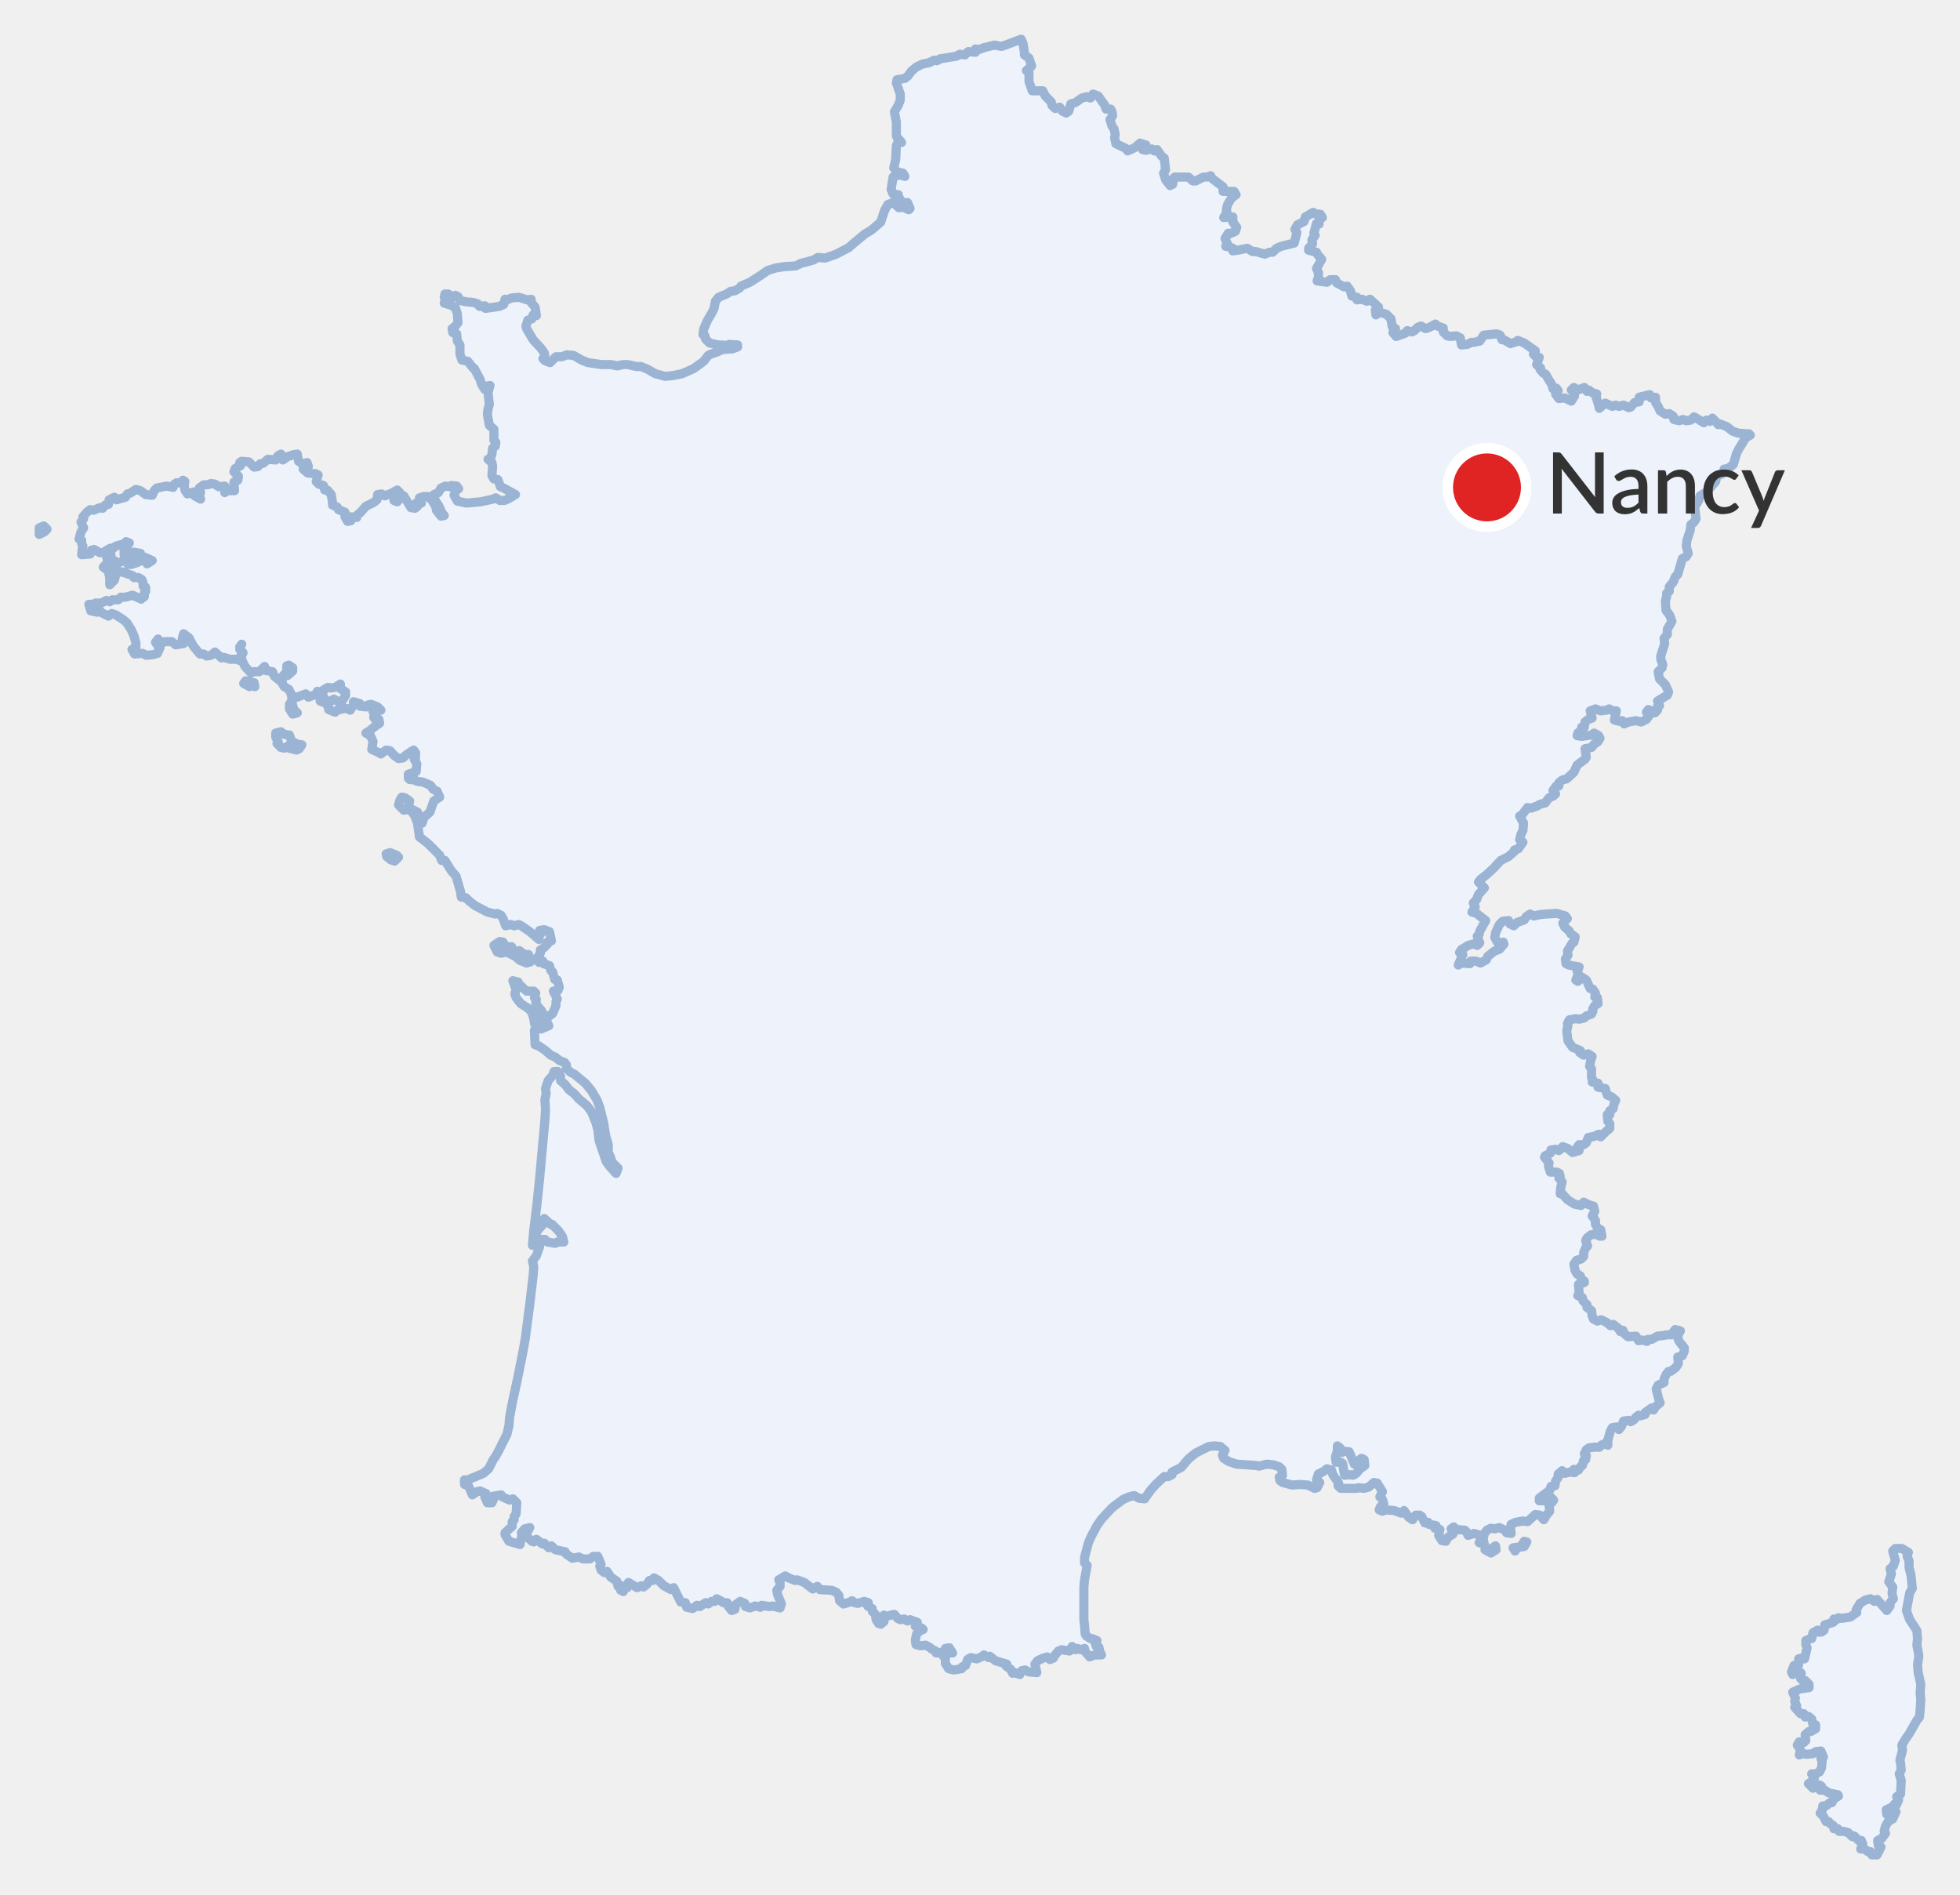
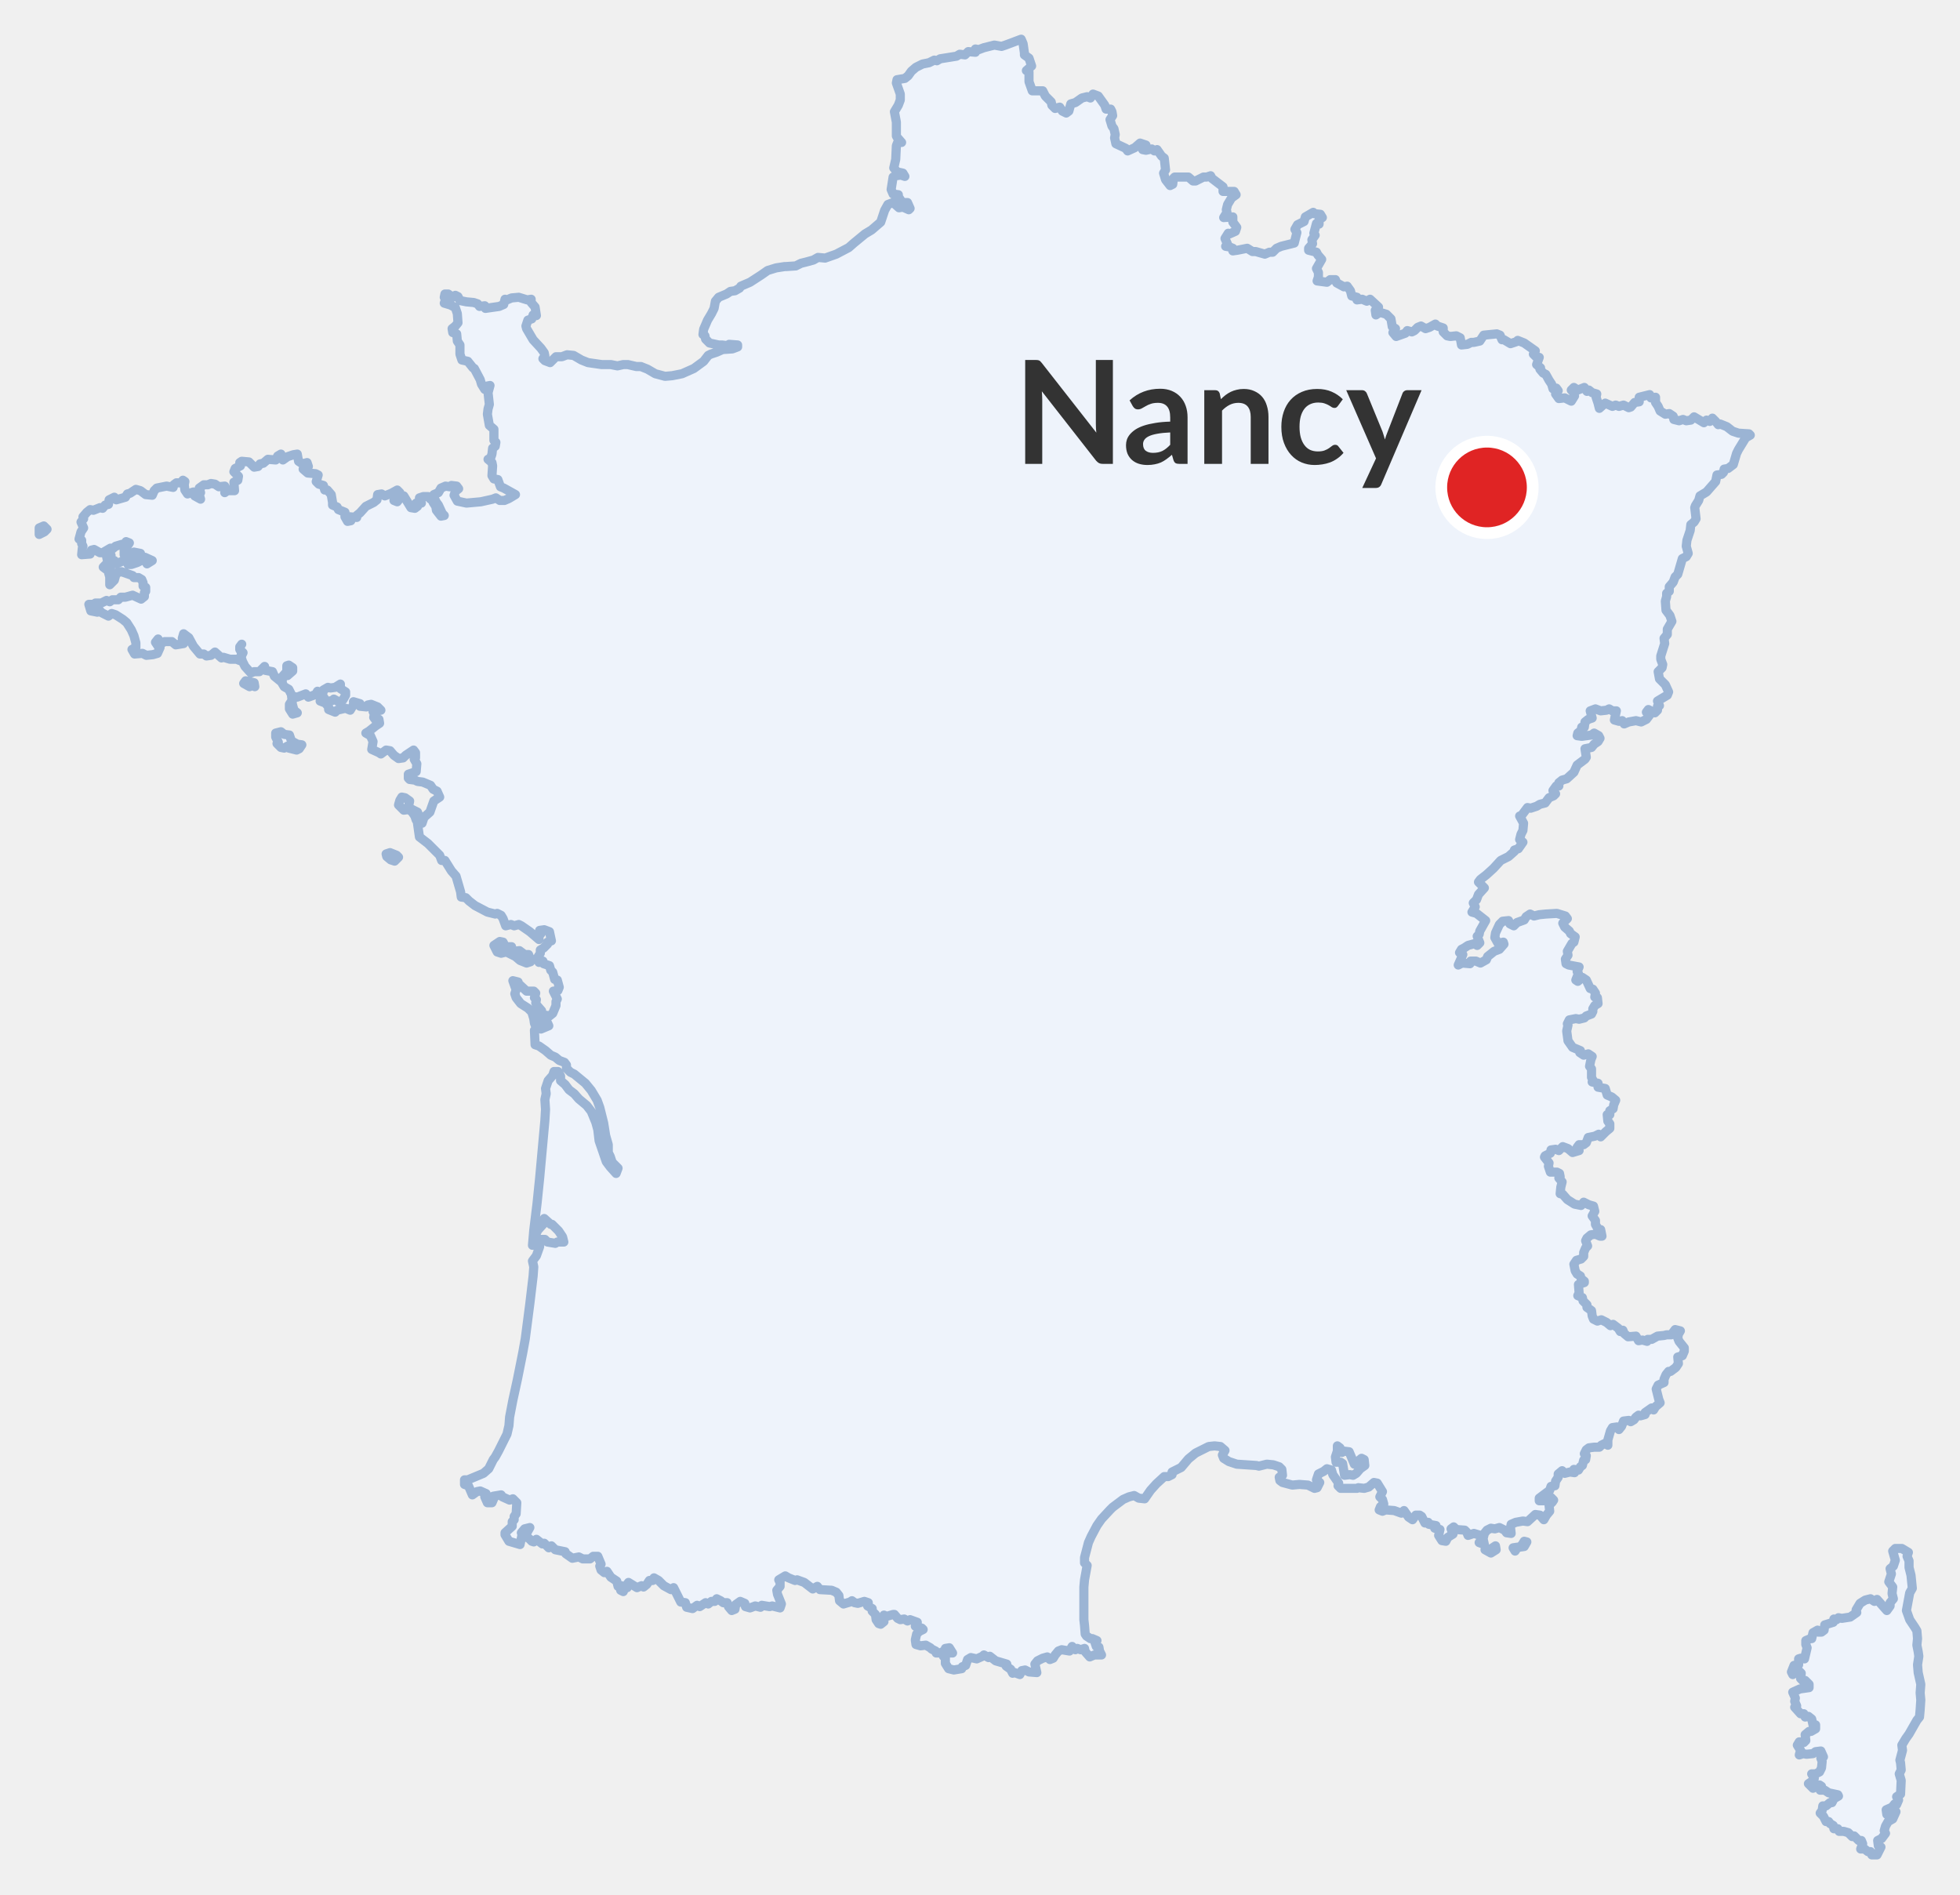
<svg xmlns="http://www.w3.org/2000/svg" viewBox="0 0 300 290" width="300" height="290" role="img" aria-label="Map of France, Nancy">
  <path d="M246.3,108.5 L245.9,108.7 L245.0,108.8 L244.2,108.5 L243.4,108.8 L243.7,109.9 L243.1,110.1 L242.6,110.5 L242.5,111.3 L242.1,111.3 L242.0,111.8 L241.5,112.2 L241.4,112.6 L242.1,112.7 L243.6,112.5 L244.0,112.2 L244.7,112.6 L244.9,113.0 L244.6,113.5 L244.0,113.9 L243.6,114.4 L242.6,114.6 L242.8,115.9 L242.6,116.2 L241.4,117.1 L240.9,118.2 L239.8,119.2 L239.1,119.4 L238.6,119.8 L238.6,120.3 L238.2,120.3 L237.7,121.0 L238.1,121.5 L237.8,121.8 L237.1,122.1 L236.5,122.9 L235.7,123.1 L235.2,123.4 L234.3,123.7 L233.8,123.6 L232.9,124.8 L232.6,124.9 L233.2,126.0 L233.1,127.1 L232.8,127.7 L232.6,128.5 L233.1,128.9 L232.4,129.9 L231.8,130.1 L231.8,130.3 L230.9,131.1 L229.7,131.7 L228.6,132.9 L227.5,133.9 L226.6,134.6 L226.3,135.0 L226.8,135.5 L227.2,135.9 L226.3,136.9 L226.0,137.7 L225.5,138.2 L225.8,138.8 L225.3,139.6 L226.0,139.8 L227.4,140.9 L226.5,142.5 L226.4,143.0 L226.1,143.3 L226.5,144.3 L226.1,144.7 L225.8,144.4 L224.7,144.7 L224.1,145.1 L223.7,145.3 L223.4,145.8 L223.9,146.1 L223.2,147.7 L223.8,147.4 L225.0,147.5 L225.1,147.1 L225.9,147.1 L226.6,147.4 L227.5,146.9 L227.7,146.4 L228.7,145.6 L229.5,145.3 L230.2,144.5 L230.1,144.2 L229.3,144.4 L228.8,143.5 L228.9,142.8 L229.5,141.5 L230.0,141.0 L230.9,140.9 L231.1,141.4 L231.7,141.7 L232.2,141.2 L233.3,140.8 L233.6,140.3 L234.2,139.9 L234.8,140.2 L235.6,140.0 L236.6,139.9 L238.3,139.8 L239.6,140.2 L239.9,140.6 L239.2,141.3 L239.5,141.9 L240.2,142.5 L240.4,142.9 L241.1,143.4 L240.9,144.2 L240.6,144.4 L239.9,145.6 L240.0,146.2 L239.6,146.8 L239.7,147.5 L240.1,147.7 L241.7,148.0 L241.4,148.7 L241.6,149.0 L241.2,150.0 L241.5,150.2 L242.2,149.6 L242.8,150.0 L243.4,151.3 L243.8,151.4 L244.2,152.0 L244.1,152.6 L244.5,152.7 L244.6,153.6 L244.1,153.9 L243.8,154.4 L243.8,154.8 L243.6,155.2 L242.8,155.5 L242.5,155.8 L241.7,156.0 L241.2,155.9 L240.2,156.1 L239.9,156.7 L240.0,156.9 L239.8,157.8 L240.0,159.3 L240.7,160.3 L241.9,160.8 L241.8,161.1 L242.4,161.5 L243.1,161.3 L243.7,161.7 L243.5,162.2 L243.3,163.2 L243.6,163.6 L243.6,164.9 L243.8,165.3 L243.7,165.6 L244.6,165.8 L244.6,166.4 L245.7,166.6 L246.0,167.6 L246.7,167.9 L247.3,168.4 L247.0,169.1 L246.9,169.7 L246.4,170.0 L246.4,170.6 L246.0,170.6 L246.1,171.6 L246.4,172.0 L246.4,172.7 L245.8,173.2 L245.0,174.0 L244.7,173.6 L244.1,173.9 L243.1,174.1 L242.8,174.9 L242.4,175.2 L241.7,175.2 L241.4,175.6 L241.7,176.1 L240.7,176.4 L240.0,175.8 L239.2,175.5 L238.6,176.1 L238.1,175.9 L237.4,176.0 L237.3,176.5 L236.5,176.9 L236.4,177.1 L237.1,178.0 L237.0,178.5 L237.3,179.4 L238.3,179.4 L238.7,179.6 L238.8,180.1 L238.6,180.3 L239.1,180.9 L238.9,181.7 L238.8,182.7 L239.2,182.8 L239.9,183.6 L241.0,184.3 L242.0,184.5 L242.4,184.0 L243.2,184.4 L243.9,184.6 L244.1,185.4 L243.7,186.1 L244.2,186.8 L244.2,187.4 L244.6,188.1 L245.0,188.2 L245.2,189.2 L244.9,189.2 L244.2,188.9 L243.5,189.0 L242.9,189.5 L242.7,189.9 L243.0,190.7 L242.7,191.0 L242.4,191.7 L242.4,192.3 L242.0,192.7 L241.3,192.9 L240.9,193.5 L241.1,194.5 L241.4,195.0 L241.9,195.3 L242.0,195.7 L242.5,196.1 L242.5,196.3 L241.6,196.6 L241.7,197.9 L241.5,198.3 L242.2,198.6 L242.3,199.1 L242.9,199.7 L242.9,200.1 L243.6,200.6 L243.7,201.4 L243.9,201.9 L244.5,202.2 L245.1,202.0 L245.9,202.4 L246.5,202.9 L246.9,202.7 L247.7,203.3 L248.0,203.8 L248.4,203.6 L248.6,204.1 L249.2,204.6 L250.4,204.5 L250.8,205.2 L251.4,205.1 L252.1,205.3 L252.2,205.0 L252.8,205.0 L253.7,204.5 L254.7,204.4 L255.1,204.3 L255.8,204.3 L256.4,203.5 L257.2,203.7 L256.9,204.2 L256.8,204.8 L257.0,205.3 L257.8,206.3 L257.8,206.8 L257.5,207.5 L256.8,207.7 L256.9,208.7 L256.5,209.3 L255.7,209.9 L255.4,209.9 L255.0,210.4 L254.7,211.1 L254.7,211.6 L253.8,212.0 L253.5,212.6 L253.9,214.2 L254.1,214.7 L253.4,215.3 L253.1,215.8 L252.8,215.5 L251.8,216.2 L251.8,216.5 L251.1,216.7 L250.8,216.6 L250.4,216.9 L250.1,217.3 L249.6,217.6 L249.3,217.4 L248.5,217.5 L248.2,218.3 L247.8,218.8 L247.5,218.4 L246.8,218.5 L246.5,219.0 L246.1,220.4 L246.1,221.2 L245.7,220.9 L245.1,221.2 L244.8,221.5 L244.0,221.5 L243.2,221.6 L242.8,221.9 L242.5,222.5 L242.8,222.8 L242.7,223.4 L242.4,223.5 L242.2,224.3 L241.9,224.5 L241.6,225.0 L240.9,224.9 L241.0,225.4 L240.3,225.3 L239.5,225.5 L239.1,225.1 L238.5,225.6 L238.5,226.1 L238.1,226.7 L238.0,227.4 L237.4,227.5 L237.2,228.1 L235.6,229.3 L235.6,229.7 L236.3,229.7 L236.7,229.4 L237.1,229.6 L237.4,229.2 L237.8,229.6 L237.6,229.9 L237.1,230.4 L237.2,231.3 L236.7,231.9 L236.3,232.6 L235.7,231.9 L235.0,231.8 L233.8,232.9 L233.1,232.8 L232.0,233.0 L231.3,233.3 L231.2,233.8 L231.3,234.7 L230.6,234.6 L230.3,234.2 L229.5,233.8 L228.8,234.0 L228.2,233.9 L227.6,234.2 L227.2,234.7 L227.0,235.5 L227.2,236.4 L226.4,236.1 L226.7,235.8 L226.6,235.0 L225.6,234.7 L224.7,235.0 L224.5,234.5 L224.2,234.2 L222.9,234.1 L222.5,233.7 L222.1,234.0 L222.4,234.8 L221.6,235.3 L221.3,235.9 L220.7,235.8 L220.2,235.0 L220.4,234.1 L219.6,233.9 L219.8,233.5 L218.7,233.3 L218.6,233.0 L218.1,233.1 L217.6,232.1 L217.3,231.9 L216.7,231.9 L216.2,232.6 L215.6,232.2 L214.9,231.2 L214.5,231.6 L213.4,231.2 L212.1,231.1 L211.6,231.3 L211.1,231.1 L211.3,230.6 L211.8,230.2 L211.6,229.5 L211.2,229.1 L211.6,228.3 L210.8,227.0 L210.3,226.9 L209.5,227.6 L208.8,227.8 L207.9,227.7 L207.7,227.8 L205.2,227.8 L204.8,227.4 L204.9,227.0 L204.0,225.7 L203.8,225.0 L203.1,224.8 L202.6,225.2 L201.8,225.6 L201.5,226.5 L202.0,226.9 L201.6,227.7 L201.2,227.8 L200.2,227.3 L198.9,227.2 L197.8,227.3 L196.3,226.9 L195.9,226.6 L195.8,226.1 L196.3,225.8 L196.2,224.9 L195.8,224.5 L194.9,224.2 L193.9,224.1 L192.7,224.4 L192.3,224.3 L189.3,224.1 L188.1,223.7 L187.3,223.2 L187.1,222.7 L187.5,222.0 L186.8,221.4 L185.9,221.3 L185.0,221.4 L184.2,221.8 L183.0,222.4 L181.9,223.3 L180.8,224.6 L179.4,225.3 L179.4,225.7 L178.8,226.0 L178.2,226.0 L177.0,227.1 L176.1,228.1 L175.2,229.4 L174.3,229.3 L173.6,228.9 L172.8,229.1 L171.9,229.5 L170.3,230.7 L169.9,231.1 L168.6,232.5 L167.9,233.5 L167.0,235.2 L166.6,236.1 L166.0,238.4 L166.0,239.2 L166.4,239.6 L166.0,241.8 L165.9,242.9 L165.9,244.9 L165.9,246.4 L165.9,247.9 L166.0,248.8 L166.1,250.1 L166.3,250.4 L166.9,250.8 L167.2,250.8 L167.9,251.1 L167.6,251.4 L167.8,252.0 L168.2,252.1 L168.3,252.7 L168.6,253.3 L167.5,253.3 L166.8,253.6 L166.1,252.8 L166.0,252.3 L165.4,252.5 L164.9,252.3 L164.6,252.5 L164.1,252.0 L163.7,252.7 L162.5,252.5 L162.0,252.7 L161.5,253.3 L161.2,253.8 L160.7,254.0 L160.3,253.6 L159.6,253.8 L158.8,254.2 L158.4,254.7 L158.7,256.0 L157.5,255.9 L156.9,255.6 L156.4,255.7 L156.1,256.3 L155.3,256.0 L155.0,256.1 L154.7,255.5 L154.0,255.0 L154.1,254.7 L152.4,254.2 L151.5,253.5 L151.3,253.7 L150.6,253.3 L150.4,253.5 L149.5,253.9 L148.6,253.7 L148.1,254.0 L147.8,254.9 L147.3,255.1 L147.2,255.4 L146.0,255.6 L145.2,255.4 L144.7,254.6 L144.7,253.7 L144.4,253.5 L144.3,252.8 L143.9,253.0 L143.3,253.0 L143.2,252.7 L142.6,252.4 L142.4,252.2 L141.7,251.8 L140.9,251.9 L140.2,251.7 L140.1,251.0 L140.3,250.1 L140.7,249.7 L141.3,249.4 L141.1,249.2 L140.1,248.9 L140.4,248.3 L139.3,247.9 L138.9,248.1 L138.4,247.8 L137.8,247.9 L137.4,247.7 L136.9,247.1 L136.7,247.1 L135.7,247.4 L135.3,247.2 L135.1,247.8 L135.3,248.2 L134.8,248.6 L134.5,248.5 L134.1,247.9 L134.0,247.1 L133.5,246.6 L133.5,246.2 L132.8,245.8 L132.9,245.3 L132.3,245.1 L131.3,245.4 L130.8,245.3 L130.4,245.0 L130.1,245.2 L129.1,245.5 L128.5,245.0 L128.4,244.2 L128.0,243.7 L127.3,243.4 L125.5,243.3 L125.1,242.8 L124.4,243.2 L123.1,242.2 L122.0,241.8 L121.7,241.9 L120.7,241.5 L120.2,241.2 L119.2,241.8 L119.4,242.2 L119.4,242.8 L118.9,243.4 L119.0,244.0 L119.6,245.5 L119.4,246.1 L118.2,245.8 L117.8,245.9 L116.6,245.7 L116.4,246.0 L115.6,245.8 L114.8,246.1 L114.1,245.9 L114.0,245.4 L113.3,245.1 L112.6,245.6 L112.5,246.3 L112.0,246.5 L111.5,245.9 L111.3,245.3 L110.7,245.3 L110.3,245.0 L109.7,244.7 L109.4,245.1 L108.9,245.1 L108.4,245.5 L108.0,245.3 L107.1,245.9 L106.7,245.7 L106.0,246.2 L105.1,246.0 L104.9,245.3 L104.2,245.2 L103.1,243.0 L102.7,243.3 L101.6,242.7 L100.8,241.9 L100.1,241.5 L99.9,241.9 L99.4,241.9 L99.0,242.5 L98.5,242.9 L98.2,242.7 L97.5,243.0 L96.2,242.2 L95.9,242.6 L96.0,243.0 L95.6,243.1 L95.4,243.6 L95.0,243.4 L95.1,242.7 L94.6,242.8 L94.4,242.0 L93.5,241.4 L92.9,240.5 L92.5,240.7 L92.0,240.3 L91.8,239.7 L92.0,239.4 L91.5,238.2 L90.8,238.2 L90.3,238.6 L89.2,238.6 L88.6,238.3 L87.6,238.5 L86.6,237.8 L86.5,237.5 L85.0,237.2 L84.4,236.6 L84.0,236.9 L83.3,236.2 L83.0,236.3 L82.1,235.6 L81.7,236.0 L81.4,235.9 L81.0,235.5 L80.5,235.2 L80.7,234.5 L81.1,233.8 L80.3,234.0 L79.8,234.6 L79.9,234.9 L79.6,236.4 L77.9,235.9 L77.3,234.9 L77.3,234.6 L78.4,233.6 L78.4,232.9 L78.7,232.6 L78.7,232.1 L79.0,231.7 L79.1,230.0 L78.5,229.4 L78.0,229.6 L76.9,229.1 L76.7,228.8 L75.5,229.0 L75.6,229.3 L75.3,230.0 L74.6,230.0 L74.2,229.1 L74.4,228.6 L73.5,228.2 L73.0,228.3 L72.3,228.8 L71.7,227.4 L71.1,227.2 L71.1,226.5 L71.6,226.5 L74.0,225.5 L74.8,224.8 L75.5,223.4 L75.8,223.0 L76.3,222.1 L76.9,220.9 L77.6,219.5 L77.9,218.2 L78.0,216.9 L78.5,214.3 L79.2,211.1 L80.0,207.1 L80.4,204.9 L81.1,199.5 L81.6,195.3 L81.7,193.9 L81.5,193.0 L82.1,192.2 L82.6,190.8 L82.6,190.3 L82.8,189.7 L83.4,189.7 L83.8,190.1 L85.0,190.3 L85.3,190.1 L86.3,190.1 L86.1,189.3 L85.5,188.4 L84.5,187.4 L84.3,187.4 L83.3,186.5 L83.1,187.0 L83.2,187.3 L82.3,188.3 L81.9,189.2 L81.8,190.3 L81.5,190.6 L81.7,188.3 L82.2,184.2 L82.6,180.3 L82.9,177.0 L83.4,171.5 L83.5,169.8 L83.4,168.3 L83.6,167.4 L83.5,166.6 L83.9,165.4 L84.6,164.6 L84.8,164.0 L85.4,164.0 L85.8,164.7 L85.8,165.4 L86.5,166.0 L87.1,166.8 L87.9,167.4 L88.6,168.2 L89.8,169.2 L90.5,170.1 L91.2,171.8 L91.5,172.9 L91.7,174.6 L92.8,177.8 L93.4,178.6 L94.3,179.6 L94.6,178.8 L93.7,177.9 L93.4,177.0 L93.1,176.4 L93.1,175.2 L92.7,173.8 L92.4,171.9 L92.1,170.7 L91.8,169.5 L91.4,168.4 L90.5,166.9 L89.6,165.8 L87.9,164.4 L87.3,164.1 L86.7,163.5 L86.7,163.0 L86.4,162.6 L85.6,162.3 L85.0,161.8 L84.3,161.5 L83.5,160.8 L82.5,160.1 L81.9,159.9 L81.8,157.7 L82.5,157.3 L82.8,157.5 L84.0,157.0 L83.5,155.9 L83.6,155.4 L84.1,155.5 L84.6,155.1 L85.1,153.9 L85.1,153.3 L85.3,152.9 L84.7,151.7 L85.4,151.6 L85.6,151.1 L85.3,150.0 L84.9,149.9 L84.6,148.8 L84.3,148.5 L84.1,147.8 L83.2,147.5 L83.1,147.1 L82.5,147.3 L82.2,146.7 L82.7,145.9 L82.7,145.4 L83.2,145.1 L83.8,144.5 L83.8,144.2 L84.4,144.0 L84.1,142.6 L83.3,142.3 L82.6,142.4 L82.8,142.9 L82.5,143.2 L82.5,143.8 L81.1,142.6 L79.8,141.7 L79.4,141.5 L78.7,141.7 L78.2,141.5 L77.4,141.7 L77.0,140.6 L76.7,140.1 L76.1,139.8 L75.8,139.9 L74.6,139.6 L72.7,138.6 L71.8,137.9 L71.3,137.4 L70.6,137.3 L70.5,136.5 L69.8,134.1 L69.1,133.3 L68.1,131.7 L67.6,131.7 L67.3,130.9 L65.5,129.1 L64.2,128.1 L63.9,126.0 L64.6,126.0 L64.9,125.1 L65.8,124.3 L66.4,122.6 L67.3,122.0 L66.9,121.1 L66.3,120.8 L65.9,120.2 L64.7,119.7 L63.9,119.6 L63.5,119.4 L62.7,119.3 L62.5,119.1 L62.5,118.5 L63.7,118.1 L63.8,116.9 L63.4,116.2 L63.6,116.0 L63.6,115.2 L63.3,114.8 L62.1,115.6 L61.7,116.0 L61.0,116.1 L60.3,115.6 L59.7,114.9 L59.1,114.8 L58.3,115.4 L58.0,115.2 L56.9,114.7 L57.1,113.5 L56.7,112.6 L56.0,112.2 L56.5,111.9 L57.5,111.1 L58.1,110.7 L58.0,110.1 L57.5,110.2 L57.2,109.8 L57.3,109.3 L57.1,108.9 L58.3,108.7 L57.8,108.2 L56.8,107.8 L56.3,107.9 L56.1,108.2 L55.1,108.1 L55.1,107.7 L54.1,107.4 L54.2,107.7 L53.6,108.7 L52.9,108.4 L51.6,108.7 L51.3,109.0 L50.3,108.6 L50.3,108.2 L49.8,107.6 L49.0,107.3 L49.1,106.9 L49.6,106.8 L50.0,107.4 L50.9,107.2 L51.1,107.0 L52.0,107.5 L52.5,107.1 L52.9,106.4 L52.9,105.9 L52.1,105.4 L52.1,104.7 L51.3,105.2 L50.6,105.3 L50.2,105.2 L49.5,105.6 L49.4,106.2 L48.6,105.8 L48.3,106.3 L47.2,106.7 L46.8,106.2 L45.5,106.7 L44.9,106.6 L44.7,107.6 L45.0,108.7 L45.5,109.1 L44.8,109.3 L44.3,108.5 L44.3,107.8 L44.7,107.2 L44.6,106.3 L44.2,105.5 L43.5,105.1 L43.2,104.6 L43.2,103.9 L43.6,103.4 L44.0,103.4 L44.8,102.7 L44.8,102.2 L44.2,101.8 L43.9,101.9 L43.9,102.8 L43.0,103.8 L43.1,104.4 L42.0,103.5 L41.7,102.8 L40.6,102.6 L40.5,102.0 L39.7,102.8 L38.9,102.8 L38.4,103.0 L37.5,102.0 L37.1,101.2 L36.9,100.5 L37.2,99.9 L36.8,99.5 L36.7,99.0 L37.0,98.6 L36.7,99.0 L36.7,99.4 L37.0,99.9 L36.7,101.1 L36.2,100.9 L35.2,100.9 L34.2,100.6 L33.9,100.7 L32.9,99.8 L32.3,100.3 L31.6,100.4 L31.2,100.1 L30.6,100.1 L29.6,98.9 L28.9,97.6 L28.1,97.0 L27.9,97.7 L28.1,98.5 L26.9,98.7 L26.3,98.2 L25.2,98.2 L24.5,98.6 L24.2,97.8 L23.8,98.3 L24.2,98.9 L24.5,99.1 L24.1,100.0 L23.4,100.2 L22.4,100.3 L21.8,100.0 L20.6,100.1 L20.2,99.4 L20.8,99.1 L20.8,98.4 L20.5,97.3 L20.1,96.4 L19.4,95.3 L18.8,94.8 L17.7,94.1 L17.1,93.9 L16.6,94.3 L15.6,93.8 L15.2,93.4 L14.9,93.7 L13.9,93.5 L13.6,92.5 L14.4,92.5 L14.6,92.3 L15.5,92.3 L16.3,91.9 L16.8,92.1 L17.2,91.8 L18.1,91.8 L18.5,91.4 L19.2,91.4 L20.3,91.1 L21.6,91.7 L22.1,91.3 L22.1,90.7 L22.3,90.5 L22.3,89.9 L21.9,89.7 L21.9,89.2 L21.7,88.7 L21.2,88.4 L20.5,88.4 L20.3,88.1 L18.6,87.5 L17.8,87.7 L17.5,88.8 L16.8,89.5 L16.8,88.3 L16.6,87.6 L17.0,87.4 L16.8,86.9 L16.2,87.1 L15.8,86.8 L16.5,86.1 L16.3,85.1 L16.8,84.6 L17.0,85.0 L16.8,85.9 L17.2,86.2 L17.5,85.8 L17.8,86.3 L18.7,85.9 L19.4,85.9 L19.6,86.4 L20.1,86.4 L21.0,86.1 L21.6,85.8 L22.3,85.8 L22.5,86.3 L23.3,85.8 L22.2,85.3 L21.2,85.3 L21.5,84.7 L20.5,84.5 L20.3,85.0 L19.0,84.9 L19.0,84.3 L19.8,83.1 L19.3,82.9 L19.1,83.3 L18.7,83.3 L17.7,83.6 L17.1,84.1 L16.9,83.9 L15.7,84.6 L15.3,84.6 L14.4,84.1 L14.0,84.2 L13.8,84.8 L12.5,84.9 L12.6,83.9 L12.7,83.6 L12.5,83.2 L12.5,82.7 L12.1,82.5 L12.4,81.4 L12.8,80.8 L12.4,79.9 L12.8,79.4 L12.7,79.1 L13.3,78.4 L13.8,78.0 L14.3,78.1 L15.3,77.7 L15.7,77.8 L16.1,77.3 L16.6,77.2 L16.7,76.5 L17.5,76.1 L17.8,76.5 L19.2,76.1 L19.5,75.6 L19.9,75.5 L20.8,74.9 L21.5,75.1 L22.3,75.7 L23.3,75.8 L23.6,75.1 L24.0,74.7 L25.5,74.4 L26.5,74.6 L26.6,74.2 L27.0,73.9 L27.7,73.9 L28.0,73.5 L28.3,73.7 L28.2,74.2 L28.3,75.0 L28.7,75.6 L29.6,75.3 L29.8,75.9 L30.7,76.4 L30.5,75.7 L30.7,75.4 L30.5,74.7 L31.2,74.2 L31.8,74.2 L32.3,74.0 L32.9,74.1 L33.5,74.5 L34.4,74.4 L34.7,75.1 L34.4,75.4 L34.8,75.1 L35.9,75.1 L35.8,73.8 L36.4,73.5 L36.5,72.9 L35.8,72.2 L36.0,71.7 L36.8,71.3 L36.7,70.8 L37.0,70.6 L38.1,70.7 L38.9,71.5 L39.5,71.4 L39.8,71.0 L40.3,70.9 L41.0,70.3 L42.2,70.4 L42.5,69.8 L43.0,69.5 L43.3,70.4 L44.0,69.9 L44.9,69.6 L45.5,69.5 L45.7,70.6 L46.3,71.0 L47.0,70.8 L47.2,71.4 L46.4,71.8 L47.1,72.4 L48.3,72.5 L48.7,72.7 L48.4,73.7 L48.8,74.1 L49.5,74.3 L49.7,75.0 L50.1,75.0 L50.7,75.7 L50.9,76.9 L50.9,77.3 L51.6,77.6 L51.8,78.0 L52.8,78.4 L52.8,79.1 L53.2,79.8 L53.7,79.7 L53.6,79.1 L54.6,79.2 L54.6,78.9 L55.1,78.5 L56.0,77.5 L57.2,76.9 L57.7,76.5 L57.8,75.7 L58.4,75.6 L58.9,75.9 L59.9,75.5 L60.8,75.0 L61.2,75.4 L60.8,76.2 L60.3,76.6 L60.8,76.8 L61.1,76.4 L61.8,75.9 L62.9,77.7 L63.5,77.8 L63.9,77.5 L63.7,77.0 L64.5,77.0 L64.2,76.2 L64.8,76.0 L65.5,76.0 L65.9,76.4 L66.4,76.5 L66.3,76.9 L66.7,77.5 L66.8,78.1 L67.5,79.0 L68.0,78.9 L67.7,78.6 L67.1,77.3 L66.8,76.9 L66.4,76.1 L66.4,75.7 L67.1,75.4 L67.5,74.7 L68.2,74.4 L68.8,74.5 L69.1,74.3 L69.9,74.4 L70.2,74.8 L69.7,75.2 L69.5,75.8 L70.0,76.7 L71.4,77.0 L73.6,76.8 L75.4,76.4 L75.9,76.2 L76.5,76.6 L77.2,76.6 L77.9,76.3 L78.9,75.7 L77.1,74.7 L76.6,74.5 L76.2,73.4 L75.6,73.3 L75.3,72.8 L75.4,71.3 L75.3,70.8 L74.7,70.3 L75.1,70.1 L75.3,69.5 L75.4,68.6 L75.8,68.3 L75.9,67.7 L75.6,67.4 L75.6,65.7 L74.9,65.1 L74.6,63.4 L74.7,62.6 L74.9,61.9 L74.7,60.1 L75.0,59.0 L74.5,59.1 L74.2,59.6 L73.7,58.8 L73.5,58.1 L72.6,56.4 L72.4,56.3 L71.6,55.3 L70.7,55.1 L70.4,54.2 L70.4,52.8 L70.0,52.2 L69.9,51.1 L69.3,50.9 L69.2,50.3 L69.7,49.9 L70.1,49.4 L70.0,48.0 L69.7,47.1 L69.0,46.7 L68.0,46.4 L68.2,45.9 L68.0,45.5 L68.1,45.0 L68.6,45.0 L69.3,45.5 L69.7,45.2 L70.1,45.4 L70.4,46.0 L71.4,46.2 L72.5,46.3 L73.1,46.5 L73.4,46.9 L74.2,46.8 L74.3,47.2 L76.4,46.9 L77.1,46.6 L77.3,45.8 L77.6,45.9 L78.3,45.6 L79.4,45.5 L80.7,45.9 L81.3,45.8 L81.3,46.3 L81.9,47.0 L82.1,48.3 L81.6,48.2 L81.4,48.8 L80.8,49.0 L80.5,49.9 L80.6,50.3 L81.6,52.0 L82.8,53.3 L83.3,54.0 L83.4,54.5 L83.1,54.9 L83.4,55.2 L84.2,55.5 L85.1,54.6 L86.0,54.6 L86.8,54.3 L87.8,54.4 L89.0,55.1 L90.0,55.5 L92.1,55.8 L93.5,55.8 L94.5,56.0 L95.4,55.8 L96.1,55.8 L97.4,56.1 L98.1,56.1 L99.1,56.5 L100.3,57.2 L101.8,57.6 L102.9,57.5 L104.4,57.2 L106.2,56.4 L107.7,55.3 L108.4,54.4 L108.8,54.2 L109.7,53.9 L110.6,53.5 L112.1,53.4 L112.9,53.1 L112.9,52.8 L111.6,52.7 L111.3,52.9 L110.5,52.8 L110.0,52.8 L108.6,52.5 L108.0,51.9 L107.9,51.4 L107.6,51.2 L107.7,50.4 L108.3,49.0 L108.9,48.0 L109.3,47.2 L109.5,46.1 L110.0,45.5 L111.2,45.0 L111.8,44.6 L112.5,44.5 L113.2,44.1 L113.4,43.8 L114.8,43.2 L116.5,42.1 L117.5,41.4 L118.8,41.0 L120.1,40.8 L120.3,40.8 L121.8,40.7 L122.6,40.3 L123.4,40.1 L124.5,39.8 L125.2,39.4 L126.3,39.5 L128.0,38.9 L129.9,37.9 L130.7,37.2 L132.4,35.8 L133.4,35.2 L134.8,34.0 L135.4,32.2 L135.9,31.3 L136.7,31.0 L137.6,31.8 L138.2,31.7 L139.1,32.1 L139.3,31.9 L138.9,31.0 L138.1,31.0 L137.5,30.1 L137.5,29.8 L136.7,29.7 L136.4,29.0 L136.7,27.1 L137.1,26.9 L137.9,26.8 L138.5,27.0 L138.2,26.5 L137.3,26.3 L136.8,25.7 L137.1,24.4 L137.2,22.3 L137.4,21.8 L138.0,21.8 L137.3,21.0 L137.2,20.8 L137.2,18.7 L136.9,17.1 L137.5,16.1 L137.8,15.3 L137.8,14.4 L137.2,12.7 L137.3,12.2 L138.5,12.0 L139.0,11.6 L139.5,10.9 L140.2,10.3 L141.2,9.8 L142.2,9.6 L143.0,9.2 L143.4,9.3 L143.9,9.0 L146.4,8.6 L146.9,8.3 L147.7,8.4 L148.2,7.9 L149.3,8.0 L149.3,7.5 L149.8,7.6 L150.6,7.3 L152.2,6.9 L153.3,7.1 L153.9,6.9 L156.3,6.0 L156.6,6.7 L156.8,8.1 L156.8,8.4 L157.5,8.9 L157.9,10.1 L157.1,10.8 L157.5,11.0 L157.5,12.5 L158.0,13.9 L159.6,13.9 L160.0,14.7 L160.9,15.6 L161.0,16.1 L161.5,16.6 L162.2,16.4 L162.6,17.0 L163.2,17.3 L163.6,17.0 L163.9,15.9 L164.6,15.7 L165.6,15.0 L166.4,14.8 L166.9,15.0 L167.3,14.4 L168.1,14.7 L169.1,16.1 L169.3,16.7 L170.0,16.7 L170.2,17.1 L170.3,17.7 L169.9,18.3 L170.2,19.3 L170.5,19.7 L170.7,20.6 L170.6,21.1 L170.8,22.0 L172.3,22.7 L172.6,23.1 L173.7,22.6 L174.5,21.9 L175.4,22.2 L174.9,22.9 L175.4,23.0 L176.3,22.8 L176.7,23.1 L177.1,22.9 L177.8,23.9 L178.2,24.2 L178.4,26.0 L178.1,26.5 L178.4,27.5 L179.1,28.4 L179.5,28.2 L179.6,27.3 L179.8,27.1 L181.9,27.1 L182.6,27.7 L183.0,27.7 L184.2,27.1 L184.7,27.1 L185.3,26.9 L185.5,27.3 L187.2,28.6 L187.2,29.3 L188.9,29.3 L189.2,29.8 L188.5,30.3 L187.9,31.3 L187.7,32.1 L187.8,32.5 L187.3,33.3 L188.7,33.2 L188.7,34.0 L189.3,34.8 L189.1,35.4 L188.2,35.8 L188.0,35.7 L187.5,36.5 L187.9,37.4 L187.6,37.7 L188.2,37.8 L188.7,38.0 L188.7,38.4 L189.4,38.3 L190.9,38.0 L191.7,38.5 L192.2,38.5 L193.6,38.9 L194.3,38.6 L194.8,38.6 L195.4,38.0 L196.1,37.7 L198.1,37.2 L198.5,35.6 L198.2,35.1 L198.6,34.4 L199.6,33.9 L199.8,33.2 L201.0,32.5 L201.1,32.7 L202.1,32.8 L202.4,33.3 L201.9,33.6 L201.9,34.3 L201.5,34.2 L201.1,35.7 L201.3,36.0 L200.8,36.7 L200.9,37.3 L200.3,38.0 L200.3,38.3 L201.5,38.6 L201.7,39.0 L202.3,39.7 L201.5,41.1 L201.8,41.7 L201.8,42.4 L201.6,43.0 L203.1,43.2 L203.6,42.8 L204.4,42.8 L204.6,43.3 L205.7,43.9 L206.2,43.8 L206.7,44.5 L206.9,45.3 L207.7,45.5 L207.7,45.9 L208.5,45.8 L209.2,46.1 L209.7,45.8 L211.0,47.0 L210.5,47.5 L210.6,48.2 L211.2,47.8 L212.2,48.1 L212.9,48.8 L213.1,50.0 L213.6,50.3 L213.2,50.9 L213.7,51.5 L215.1,51.0 L215.4,50.6 L216.1,50.8 L216.5,50.6 L217.0,50.1 L217.5,49.9 L218.2,50.3 L218.8,50.1 L219.7,49.6 L220.0,49.9 L220.9,50.2 L220.9,50.8 L221.5,51.4 L222.0,51.5 L222.9,51.4 L223.5,51.7 L223.7,52.8 L224.6,52.7 L225.2,52.4 L225.6,52.4 L226.5,52.2 L227.1,51.3 L229.1,51.1 L229.6,51.3 L229.9,52.0 L230.2,52.0 L231.2,52.6 L232.1,52.3 L232.3,52.1 L233.3,52.5 L235.0,53.7 L234.7,54.2 L235.1,54.6 L235.6,54.7 L235.2,55.8 L235.8,56.3 L235.7,56.5 L236.2,57.1 L236.6,57.3 L237.1,58.2 L237.5,58.8 L237.7,59.5 L238.2,59.4 L238.5,59.8 L238.1,60.3 L238.6,61.0 L239.5,60.9 L240.5,61.4 L241.0,60.6 L240.8,60.0 L240.5,59.7 L240.9,59.3 L241.5,59.7 L242.5,59.3 L242.9,59.9 L243.2,59.7 L243.7,60.1 L244.4,60.3 L244.3,60.8 L244.6,61.7 L244.8,62.5 L245.7,61.7 L246.8,62.2 L247.3,62.0 L247.8,62.2 L248.5,62.0 L249.3,62.4 L249.6,62.3 L250.2,61.6 L250.9,61.5 L250.9,60.8 L252.5,60.4 L252.7,60.9 L253.4,60.8 L253.4,61.6 L253.8,62.2 L254.1,62.9 L254.9,63.4 L255.5,63.3 L256.1,63.7 L256.2,64.2 L257.0,64.4 L257.6,64.2 L258.1,64.4 L258.8,64.3 L259.3,63.8 L260.8,64.7 L261.2,64.3 L261.7,64.5 L262.1,64.0 L262.6,64.5 L263.0,65.0 L263.3,64.9 L264.3,65.3 L265.2,66.0 L266.1,66.3 L267.7,66.4 L267.9,66.6 L267.2,67.0 L266.1,68.8 L265.8,69.4 L265.3,71.1 L264.5,71.7 L263.9,71.8 L263.8,72.3 L263.5,72.6 L262.8,72.7 L262.6,73.7 L261.2,75.3 L260.2,75.9 L260.0,76.6 L259.5,77.4 L259.4,77.7 L259.6,79.4 L259.3,79.9 L258.8,80.3 L258.7,81.2 L258.2,82.7 L258.1,83.6 L258.4,84.7 L258.1,85.2 L257.5,85.5 L256.8,87.9 L256.4,88.3 L256.1,89.1 L255.5,89.8 L255.5,90.5 L255.1,90.8 L255.1,91.3 L254.9,92.0 L255.0,93.4 L255.6,94.2 L255.9,95.1 L255.2,96.3 L255.2,97.1 L254.7,97.7 L254.8,98.5 L254.2,100.4 L254.2,100.9 L254.5,101.7 L254.4,102.2 L253.8,102.8 L254.0,103.9 L254.9,104.8 L255.4,105.9 L255.2,106.4 L253.7,107.3 L254.0,108.0 L253.7,108.1 L253.7,108.7 L253.3,109.1 L252.3,108.6 L252.0,109.0 L252.6,109.3 L252.0,110.1 L251.2,110.5 L250.4,110.3 L249.3,110.5 L248.6,110.8 L248.3,110.3 L247.8,110.4 L247.1,110.2 L247.4,108.8 L246.8,108.8 L246.3,108.5ZM144.7,252.3 L144.7,252.8 L145.2,253.0 L145.8,253.0 L145.3,252.2 L144.7,252.3ZM204.7,221.3 L204.7,222.1 L204.4,223.0 L204.5,223.8 L205.2,223.8 L205.5,224.0 L205.8,225.8 L206.6,225.7 L207.1,225.8 L207.6,225.5 L208.2,224.8 L208.9,224.3 L208.8,223.4 L208.4,223.2 L207.3,224.1 L206.5,222.2 L205.7,222.1 L205.4,222.3 L205.1,221.6 L204.7,221.3ZM61.0,131.2 L60.4,131.8 L59.8,131.6 L59.2,131.1 L59.1,130.7 L59.7,130.5 L60.7,130.9 L61.0,131.2ZM63.1,124.3 L62.6,123.9 L61.8,124.0 L61.0,123.2 L61.2,122.5 L61.5,122.0 L62.0,122.1 L62.7,122.6 L62.5,123.6 L63.9,124.3 L64.1,124.8 L64.0,125.4 L63.7,125.5 L63.5,124.9 L63.1,124.3ZM6.0,81.8 L6.0,80.8 L6.7,80.5 L7.2,81.0 L6.8,81.4 L6.0,81.8ZM39.0,105.1 L38.7,104.9 L38.2,105.1 L37.3,104.6 L37.6,104.2 L38.9,104.5 L39.0,105.1ZM43.5,112.4 L44.3,112.5 L44.6,113.4 L45.5,113.9 L46.2,114.0 L45.8,114.6 L45.4,114.8 L44.2,114.5 L44.0,114.2 L43.5,114.5 L43.0,114.4 L42.4,113.8 L42.6,113.6 L42.2,112.8 L42.2,112.2 L43.0,112.0 L43.5,112.4ZM77.2,145.5 L77.7,144.9 L78.3,144.9 L78.2,145.6 L78.7,145.6 L79.5,145.5 L80.3,146.1 L80.9,146.1 L81.2,146.9 L81.2,147.2 L80.6,147.4 L79.6,147.0 L78.9,146.4 L77.5,145.7 L76.7,145.9 L76.1,145.7 L75.6,144.7 L76.5,144.1 L77.0,144.2 L77.3,144.8 L76.5,145.1 L77.2,145.5ZM81.7,155.9 L81.4,154.9 L80.8,154.3 L79.7,153.6 L79.0,152.7 L78.8,152.1 L79.0,151.5 L78.5,150.1 L79.3,150.3 L79.3,150.5 L80.6,151.7 L81.7,151.7 L82.0,152.0 L81.8,152.7 L82.1,153.0 L82.0,153.5 L82.2,153.9 L82.9,154.7 L82.5,155.7 L82.8,156.3 L82.0,157.1 L81.8,156.6 L81.7,155.9ZM232.6,236.8 L233.0,236.4 L233.3,235.9 L233.7,236.0 L233.3,236.7 L232.6,236.8ZM231.9,237.4 L231.6,236.9 L232.3,236.8 L231.9,237.4ZM228.9,236.6 L229.0,237.2 L228.2,237.7 L227.3,237.2 L227.6,237.0 L228.0,237.2 L228.9,236.6ZM290.9,269.8 L291.0,270.9 L290.7,271.5 L291.0,272.5 L290.9,274.6 L290.3,275.0 L290.6,275.5 L290.3,276.2 L290.0,276.1 L289.6,276.6 L288.7,277.0 L288.8,277.7 L289.3,277.1 L289.7,277.4 L290.2,277.3 L289.7,278.4 L289.0,278.8 L288.6,279.5 L288.4,280.2 L288.6,280.6 L288.0,281.4 L287.4,281.7 L287.5,282.5 L287.9,282.7 L287.3,283.9 L286.5,283.9 L286.3,283.4 L285.9,283.4 L285.4,283.0 L284.8,283.0 L285.1,282.2 L284.9,281.7 L284.5,281.7 L283.8,281.0 L283.5,281.1 L282.9,280.5 L282.2,280.3 L281.5,280.3 L281.3,279.9 L280.7,279.9 L280.6,279.4 L280.1,279.1 L279.9,278.8 L279.5,278.8 L279.1,278.0 L278.6,277.5 L278.9,277.1 L279.0,276.4 L279.5,276.4 L280.1,275.9 L280.4,275.9 L280.7,275.3 L281.4,274.9 L281.3,274.7 L279.9,274.4 L279.3,274.0 L278.6,274.0 L278.8,273.4 L278.5,273.2 L277.5,273.7 L276.8,273.0 L277.4,272.6 L277.7,272.2 L277.3,271.5 L277.9,271.5 L278.5,271.2 L278.8,270.6 L278.9,269.6 L278.7,269.1 L279.1,268.9 L278.7,268.0 L277.9,268.1 L277.5,268.4 L276.5,268.5 L276.0,268.4 L275.4,268.6 L275.6,267.9 L275.1,267.1 L275.4,266.6 L276.1,266.7 L276.4,266.4 L276.3,265.5 L276.9,265.0 L277.2,265.0 L277.9,264.6 L277.9,264.0 L277.5,264.0 L277.3,263.1 L276.8,262.7 L276.3,262.8 L276.1,262.3 L275.6,262.3 L274.7,261.3 L275.0,261.1 L274.7,260.4 L274.8,259.9 L274.4,259.0 L275.5,258.5 L276.9,258.3 L276.9,257.8 L276.3,257.2 L275.9,257.2 L275.6,256.9 L275.7,256.1 L275.4,255.8 L275.0,255.7 L274.4,256.3 L274.2,255.9 L274.6,254.9 L275.3,254.8 L275.3,253.9 L275.6,253.8 L276.2,253.9 L276.6,252.2 L276.4,251.7 L276.4,251.1 L277.1,250.8 L277.3,250.8 L277.5,249.9 L278.2,249.5 L278.3,249.8 L278.8,249.8 L279.2,249.5 L279.3,248.7 L280.6,248.3 L280.7,247.8 L281.1,247.9 L281.4,247.6 L281.9,247.7 L283.2,247.5 L284.2,246.8 L284.1,246.4 L284.7,245.4 L285.5,244.9 L286.3,244.7 L286.9,245.1 L287.3,244.8 L288.8,246.5 L289.3,245.8 L289.3,245.3 L289.8,244.7 L289.6,243.9 L289.7,242.9 L289.1,242.1 L289.5,240.9 L289.3,240.1 L289.8,239.7 L290.1,238.8 L289.7,237.4 L290.1,237.0 L291.1,237.0 L292.1,237.6 L291.9,238.2 L292.2,238.9 L292.2,239.9 L292.5,241.1 L292.7,243.1 L292.3,243.8 L291.8,246.5 L292.3,247.9 L293.1,249.1 L293.4,249.6 L293.5,250.8 L293.4,251.8 L293.6,252.8 L293.7,253.5 L293.5,254.8 L293.6,256.0 L294.0,257.8 L293.9,259.1 L294.0,260.2 L293.9,261.7 L293.8,262.8 L293.4,263.3 L292.2,265.4 L291.7,266.1 L291.1,267.1 L291.2,267.9 L290.8,269.4 L290.9,269.8Z" fill="#eef3fb" stroke="#9bb4d4" stroke-width="1.4" stroke-linejoin="round" fill-rule="evenodd" />
-   <circle cx="227.6" cy="74.6" r="6" fill="#e02424" />
-   <circle cx="227.6" cy="74.6" r="6" fill="none" stroke="#fff" stroke-width="1.6" />
-   <text x="236.6" y="78.6" text-anchor="start" font-family="Lato,Arial,sans-serif" font-size="13" font-weight="600" fill="#333">Nancy</text>
+   <circle cx="227.6" cy="74.6" r="7" fill="#e02424" />
+   <circle cx="227.6" cy="74.6" r="7" fill="none" stroke="#fff" stroke-width="1.8" />
+   <text x="217.6" y="71.0" text-anchor="end" font-family="Lato,Arial,sans-serif" font-size="22" font-weight="700" fill="#333">Nancy</text>
</svg>
